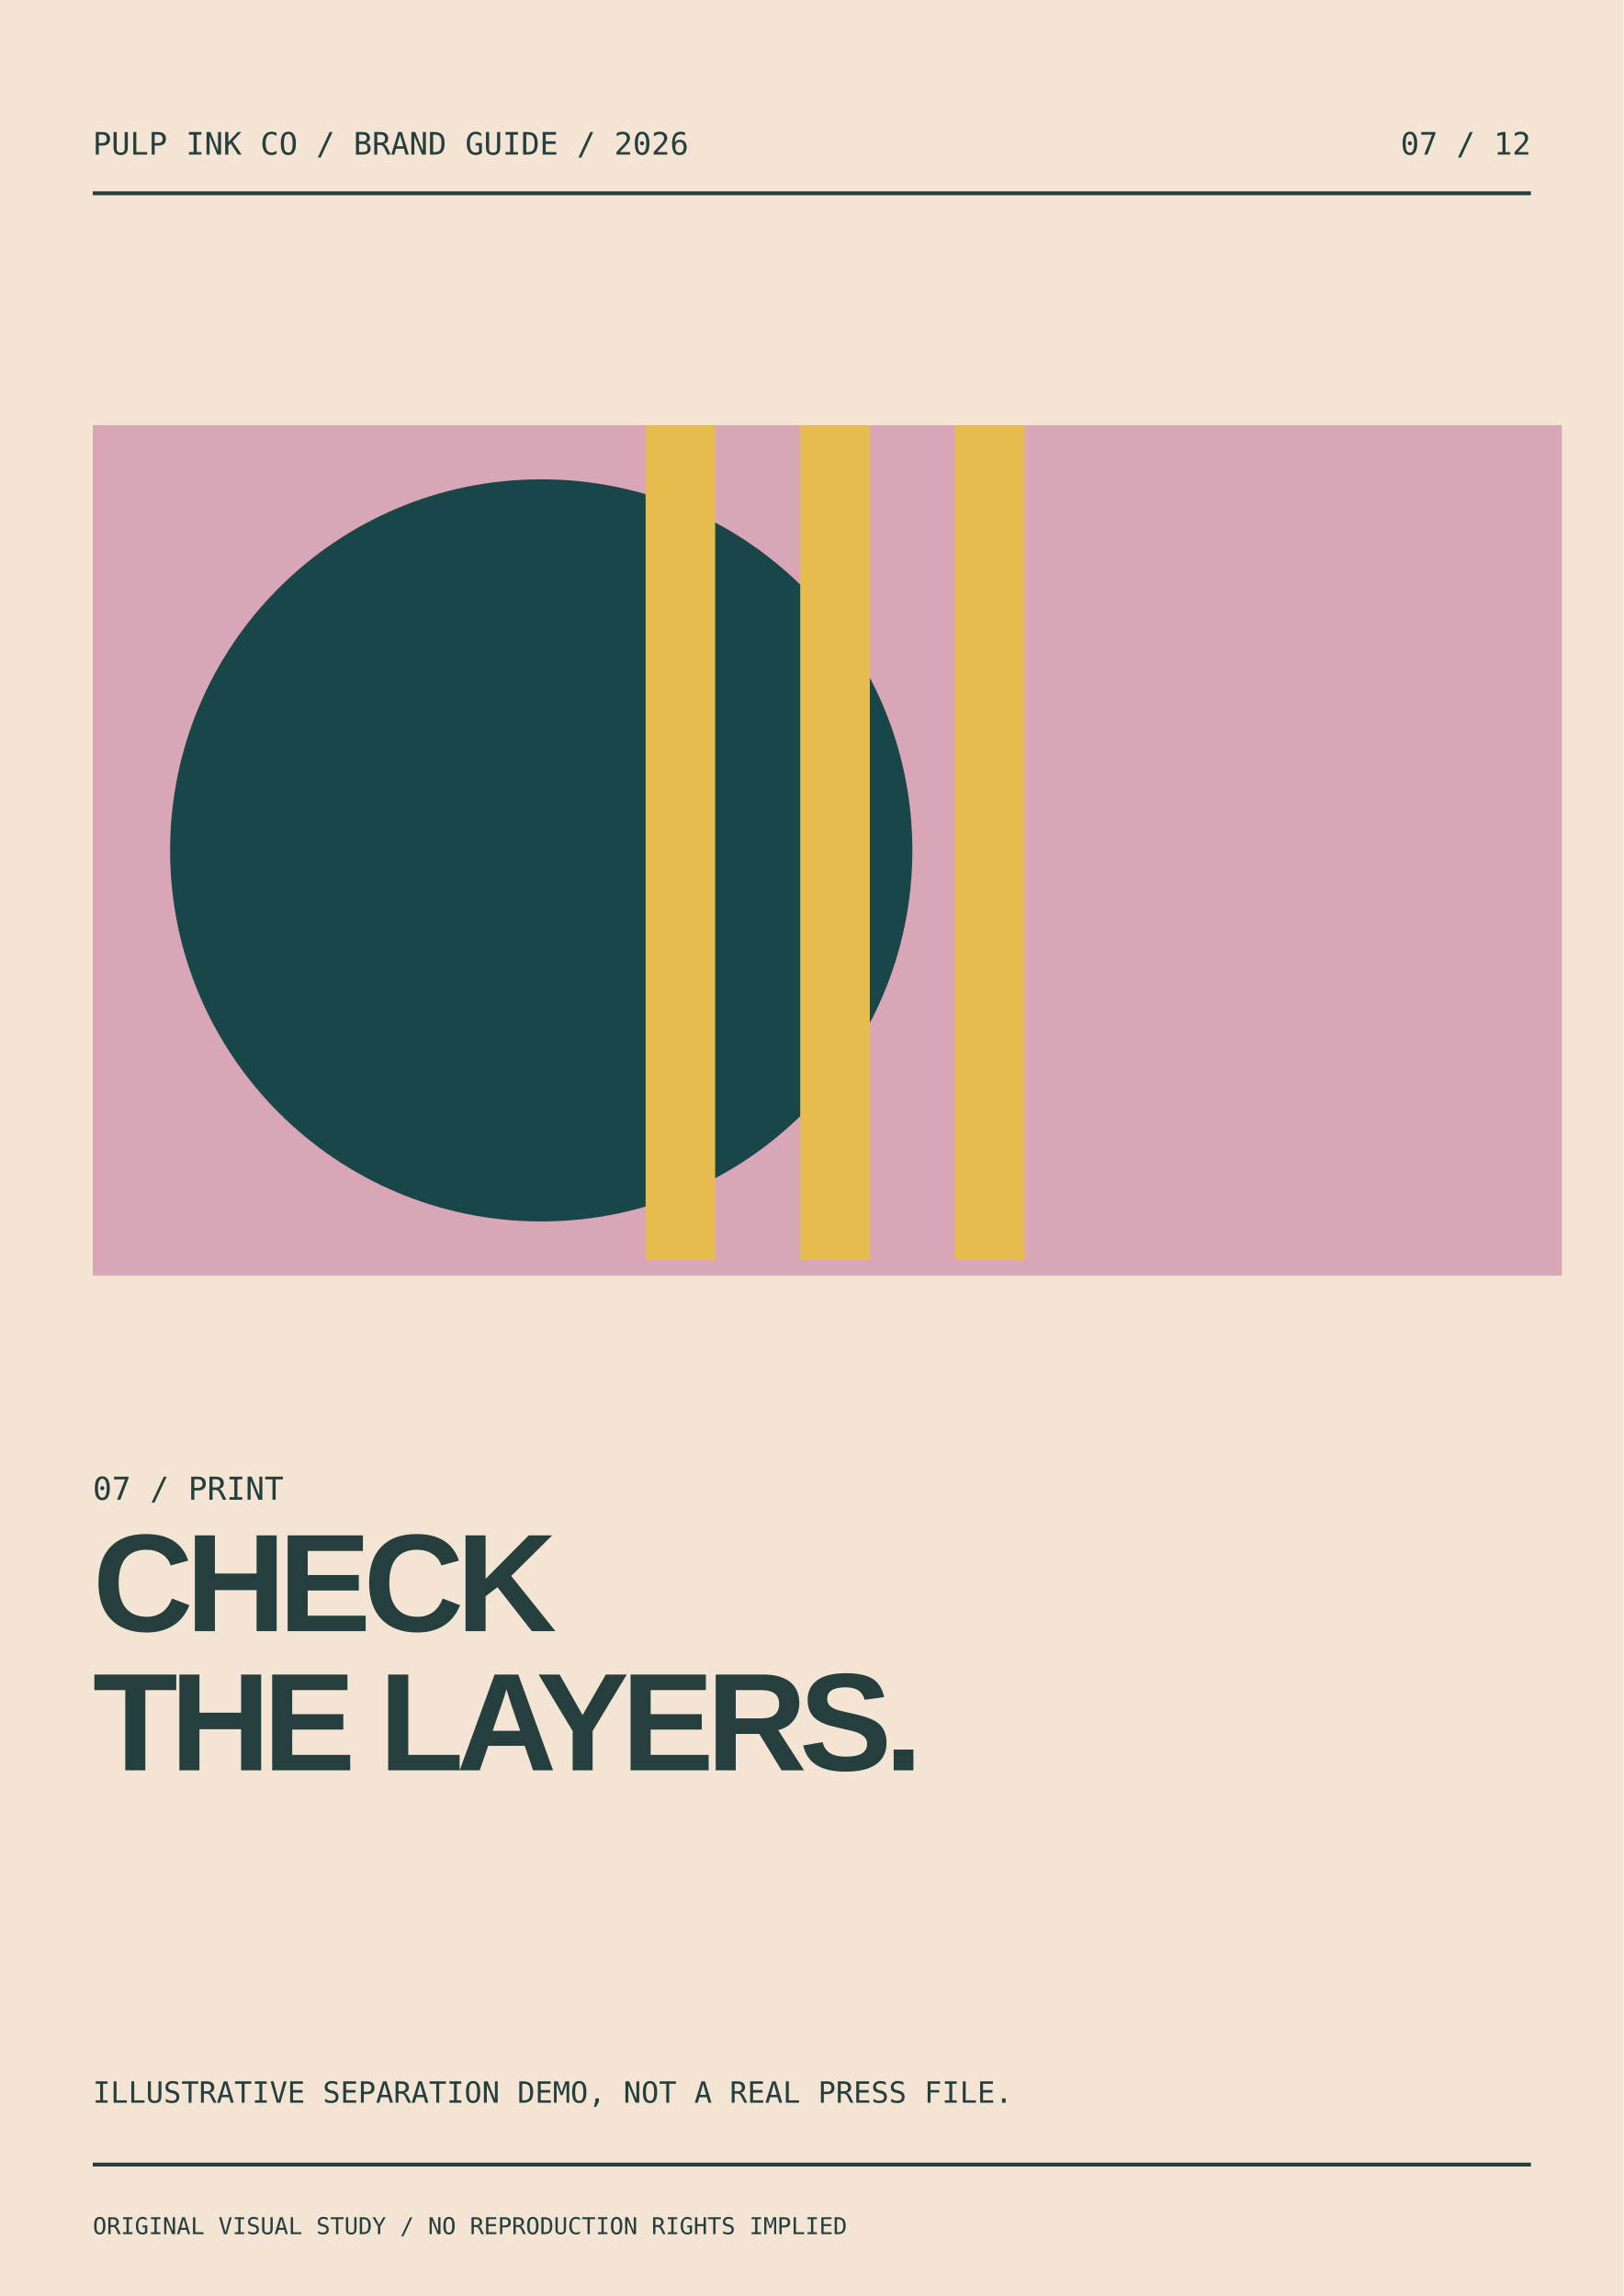
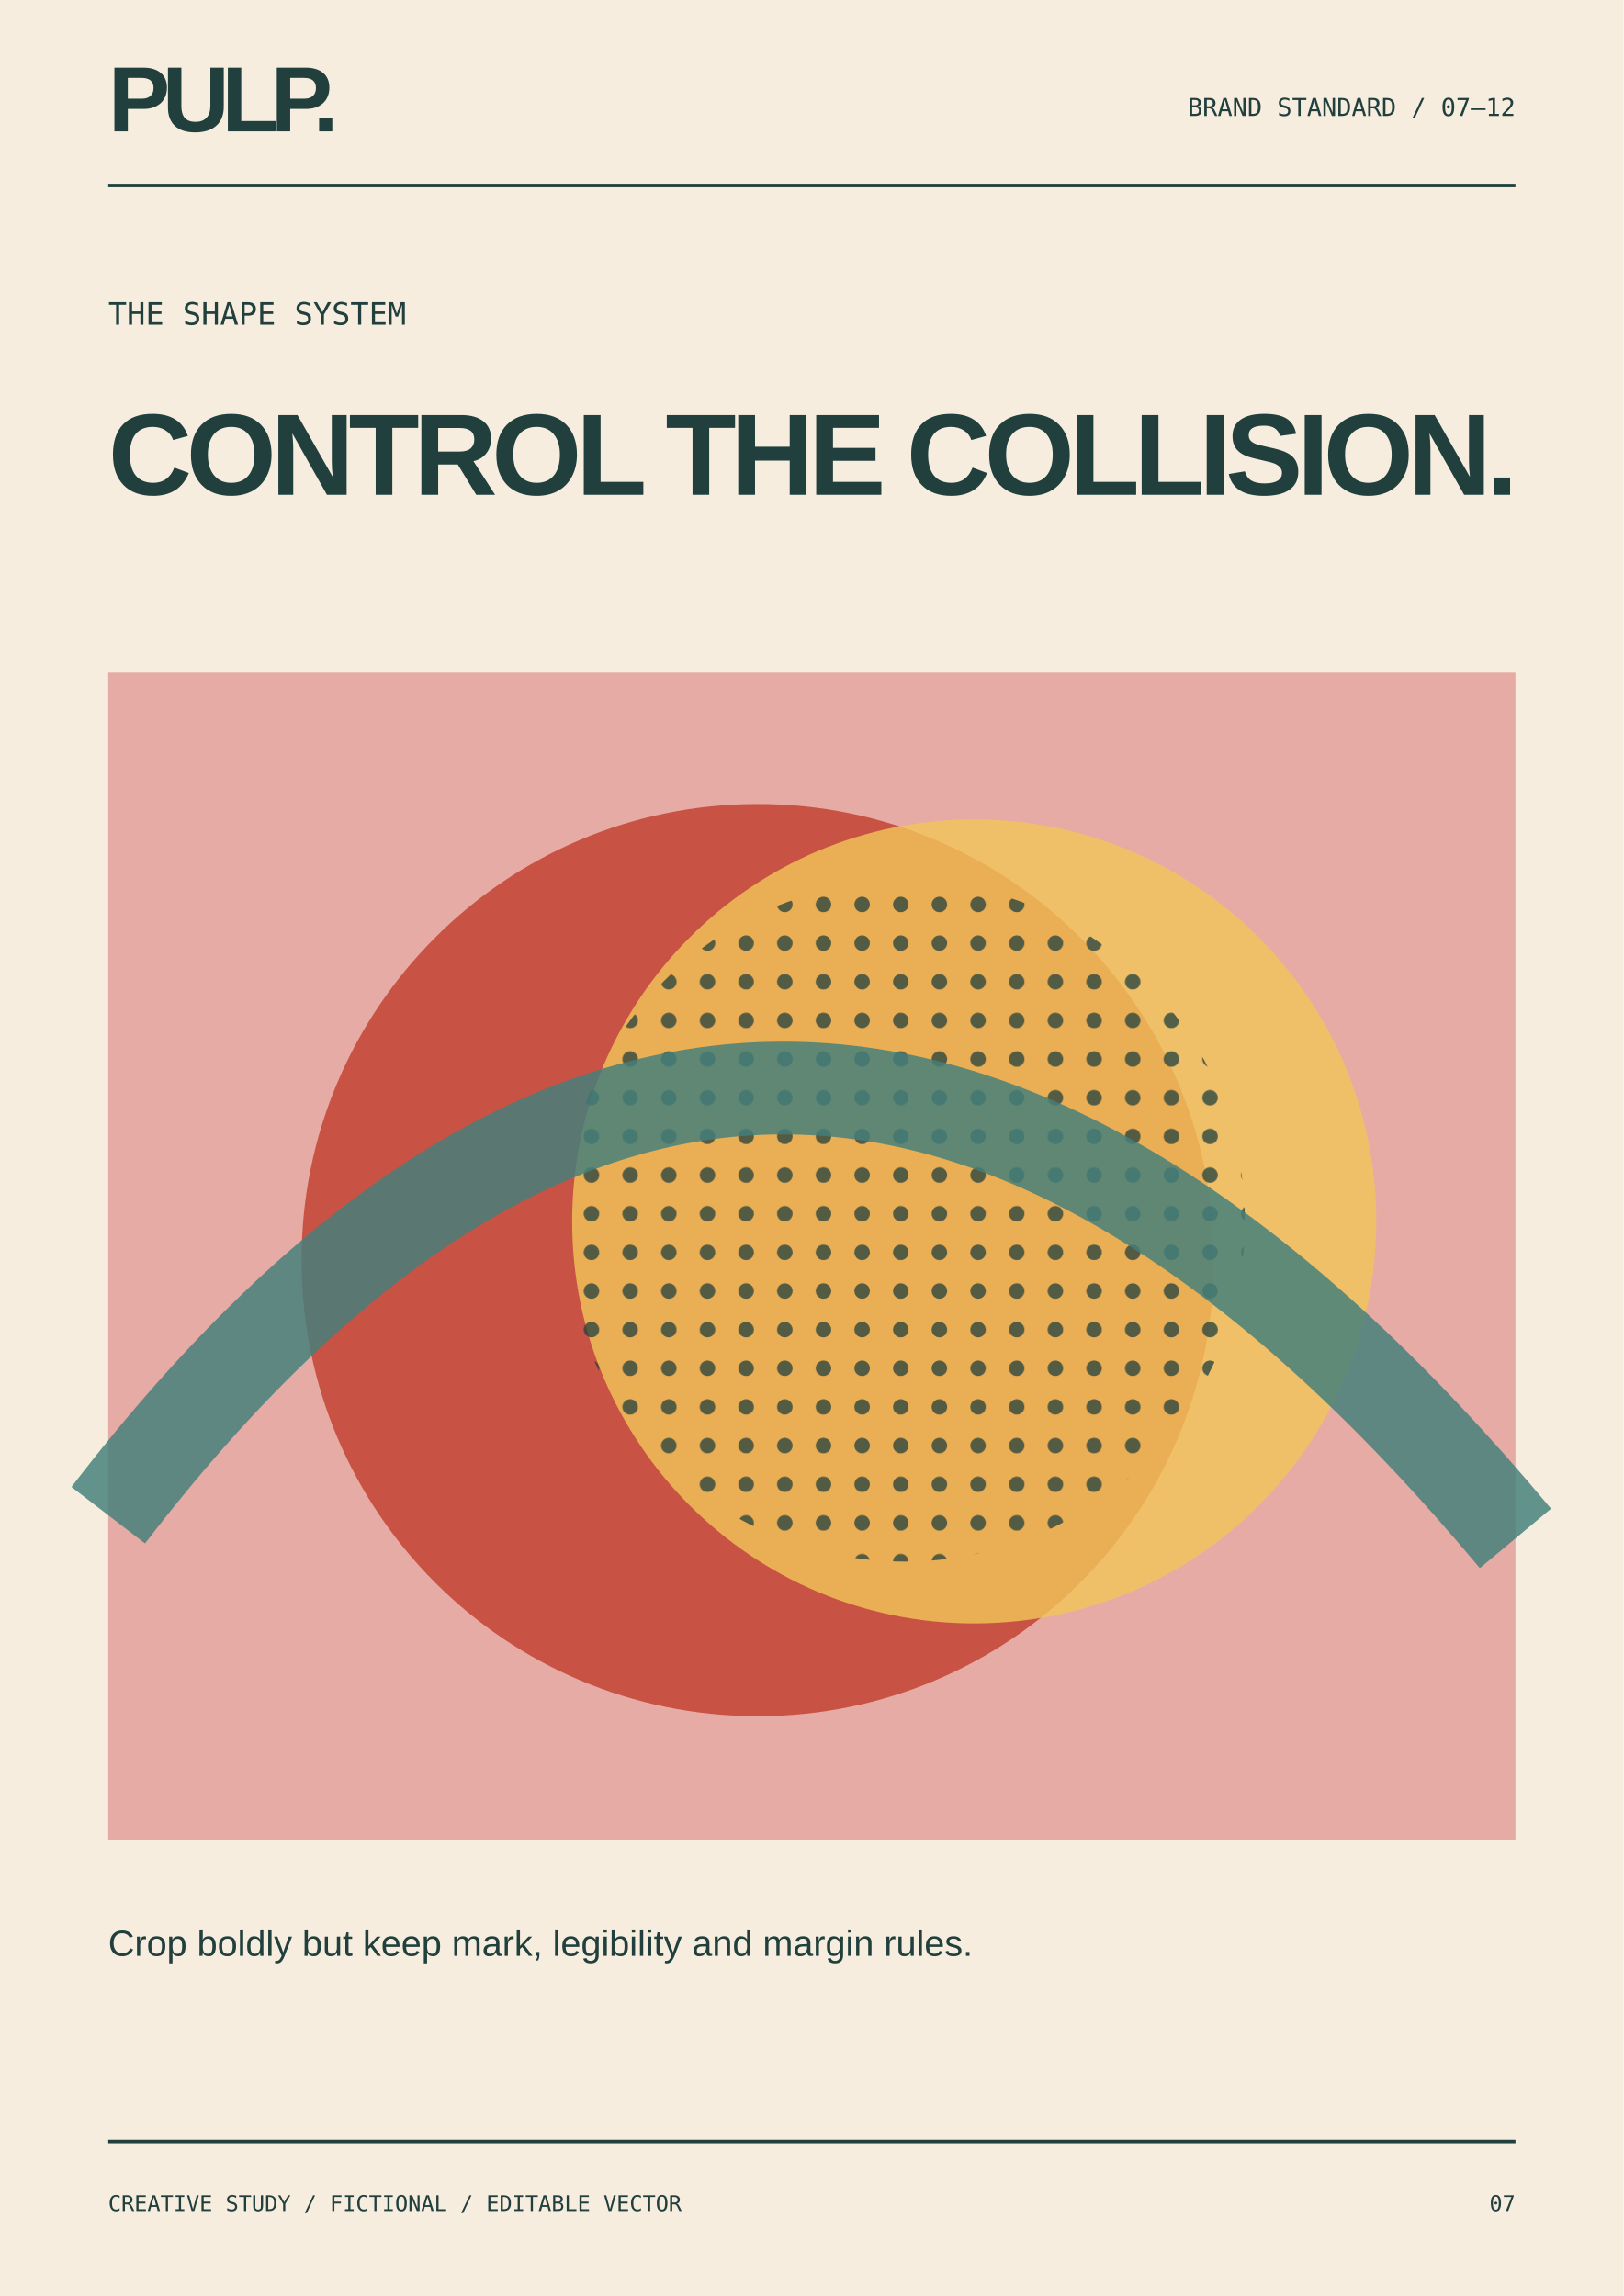
<svg xmlns="http://www.w3.org/2000/svg" width="210mm" height="297mm" viewBox="0 0 210 297" role="img">
+   <rect x="0" y="0" width="210" height="297" fill="#F6EDDE" />
+   <text x="14" y="17" fill="#203F3D" font-family="Arial,Helvetica,sans-serif" font-size="12" font-weight="900" letter-spacing="-1">PULP.</text>
+   <text x="196" y="15" fill="#203F3D" font-family="monospace" font-size="3.2" text-anchor="end">BRAND STANDARD / 07—12</text>
+   <path d="M14 24H196M14 277H196" stroke="#203F3D" stroke-width=".45" />
+   <text x="14" y="42" fill="#203F3D" font-family="monospace" font-size="4">THE SHAPE SYSTEM</text>
+   <text x="14" y="64" fill="#203F3D" font-family="Arial,Helvetica,sans-serif" font-size="15" font-weight="900" letter-spacing="-.75">CONTROL THE COLLISION.</text>
  <defs>
-     <pattern id="g" width="8" height="8" patternUnits="userSpaceOnUse">
-       <circle cx="2" cy="2" r="1.2" fill="#184649" opacity=".45" />
+     <pattern id="dot" width="5" height="5" patternUnits="userSpaceOnUse">
+       <circle cx="1.5" cy="2" r="1" fill="#203F3D" />
    </pattern>
  </defs>
-   <rect width="210" height="297" fill="#F4E4D4" />
-   <text x="12" y="20" font-family="monospace" font-size="4" fill="#253E3E">PULP INK CO / BRAND GUIDE / 2026</text>
-   <text x="198" y="20" text-anchor="end" font-family="monospace" font-size="4" fill="#253E3E">07 / 12</text>
-   <path d="M12 25H198" stroke="#253E3E" stroke-width=".5" />
-   <rect x="12" y="55" width="190" height="110" fill="#D9A6B7" />
-   <circle cx="70" cy="110" r="48" fill="#184649" />
-   <path d="M88 55V163M108 55V163M128 55V163" stroke="#E7BC4F" stroke-width="9" />
-   <rect x="8" y="180" width="194" height="91" fill="#F4E4D4" />
-   <text x="12" y="194" font-family="monospace" font-size="4.1" fill="#253E3E">07 / PRINT</text>
-   <text x="12" y="211" font-family="Arial Black,Arial,sans-serif" font-size="18" font-weight="900" letter-spacing="-1" fill="#253E3E">CHECK</text>
-   <text x="12" y="229" font-family="Arial Black,Arial,sans-serif" font-size="18" font-weight="900" letter-spacing="-1" fill="#253E3E">THE LAYERS.</text>
-   <text x="12" y="272" font-family="monospace" font-size="3.8" fill="#253E3E">ILLUSTRATIVE SEPARATION DEMO, NOT A REAL PRESS FILE.</text>
-   <path d="M12 280H198" stroke="#253E3E" stroke-width=".5" />
-   <text x="12" y="289" font-family="monospace" font-size="3" fill="#253E3E">ORIGINAL VISUAL STUDY / NO REPRODUCTION RIGHTS IMPLIED</text>
+   <rect x="14" y="87" width="182" height="151" fill="#E6ABA4" />
+   <circle cx="98" cy="163" r="59" fill="#C85243" />
+   <circle cx="126" cy="158" r="52" fill="#F2C65A" opacity=".8" />
+   <circle cx="117" cy="158" r="44" fill="url(#dot)" opacity=".75" />
+   <path d="M14 196Q100 84 196 199" stroke="#43807B" stroke-width="12" fill="none" opacity=".83" />
+   <text x="14" y="253" fill="#203F3D" font-family="Arial,Helvetica,sans-serif" font-size="4.7">Crop boldly but keep mark, legibility and margin rules.</text>
+   <text x="14" y="286" fill="#203F3D" font-family="monospace" font-size="2.8">CREATIVE STUDY / FICTIONAL / EDITABLE VECTOR</text>
+   <text x="196" y="286" fill="#203F3D" font-family="monospace" font-size="2.8" text-anchor="end">07</text>
</svg>
